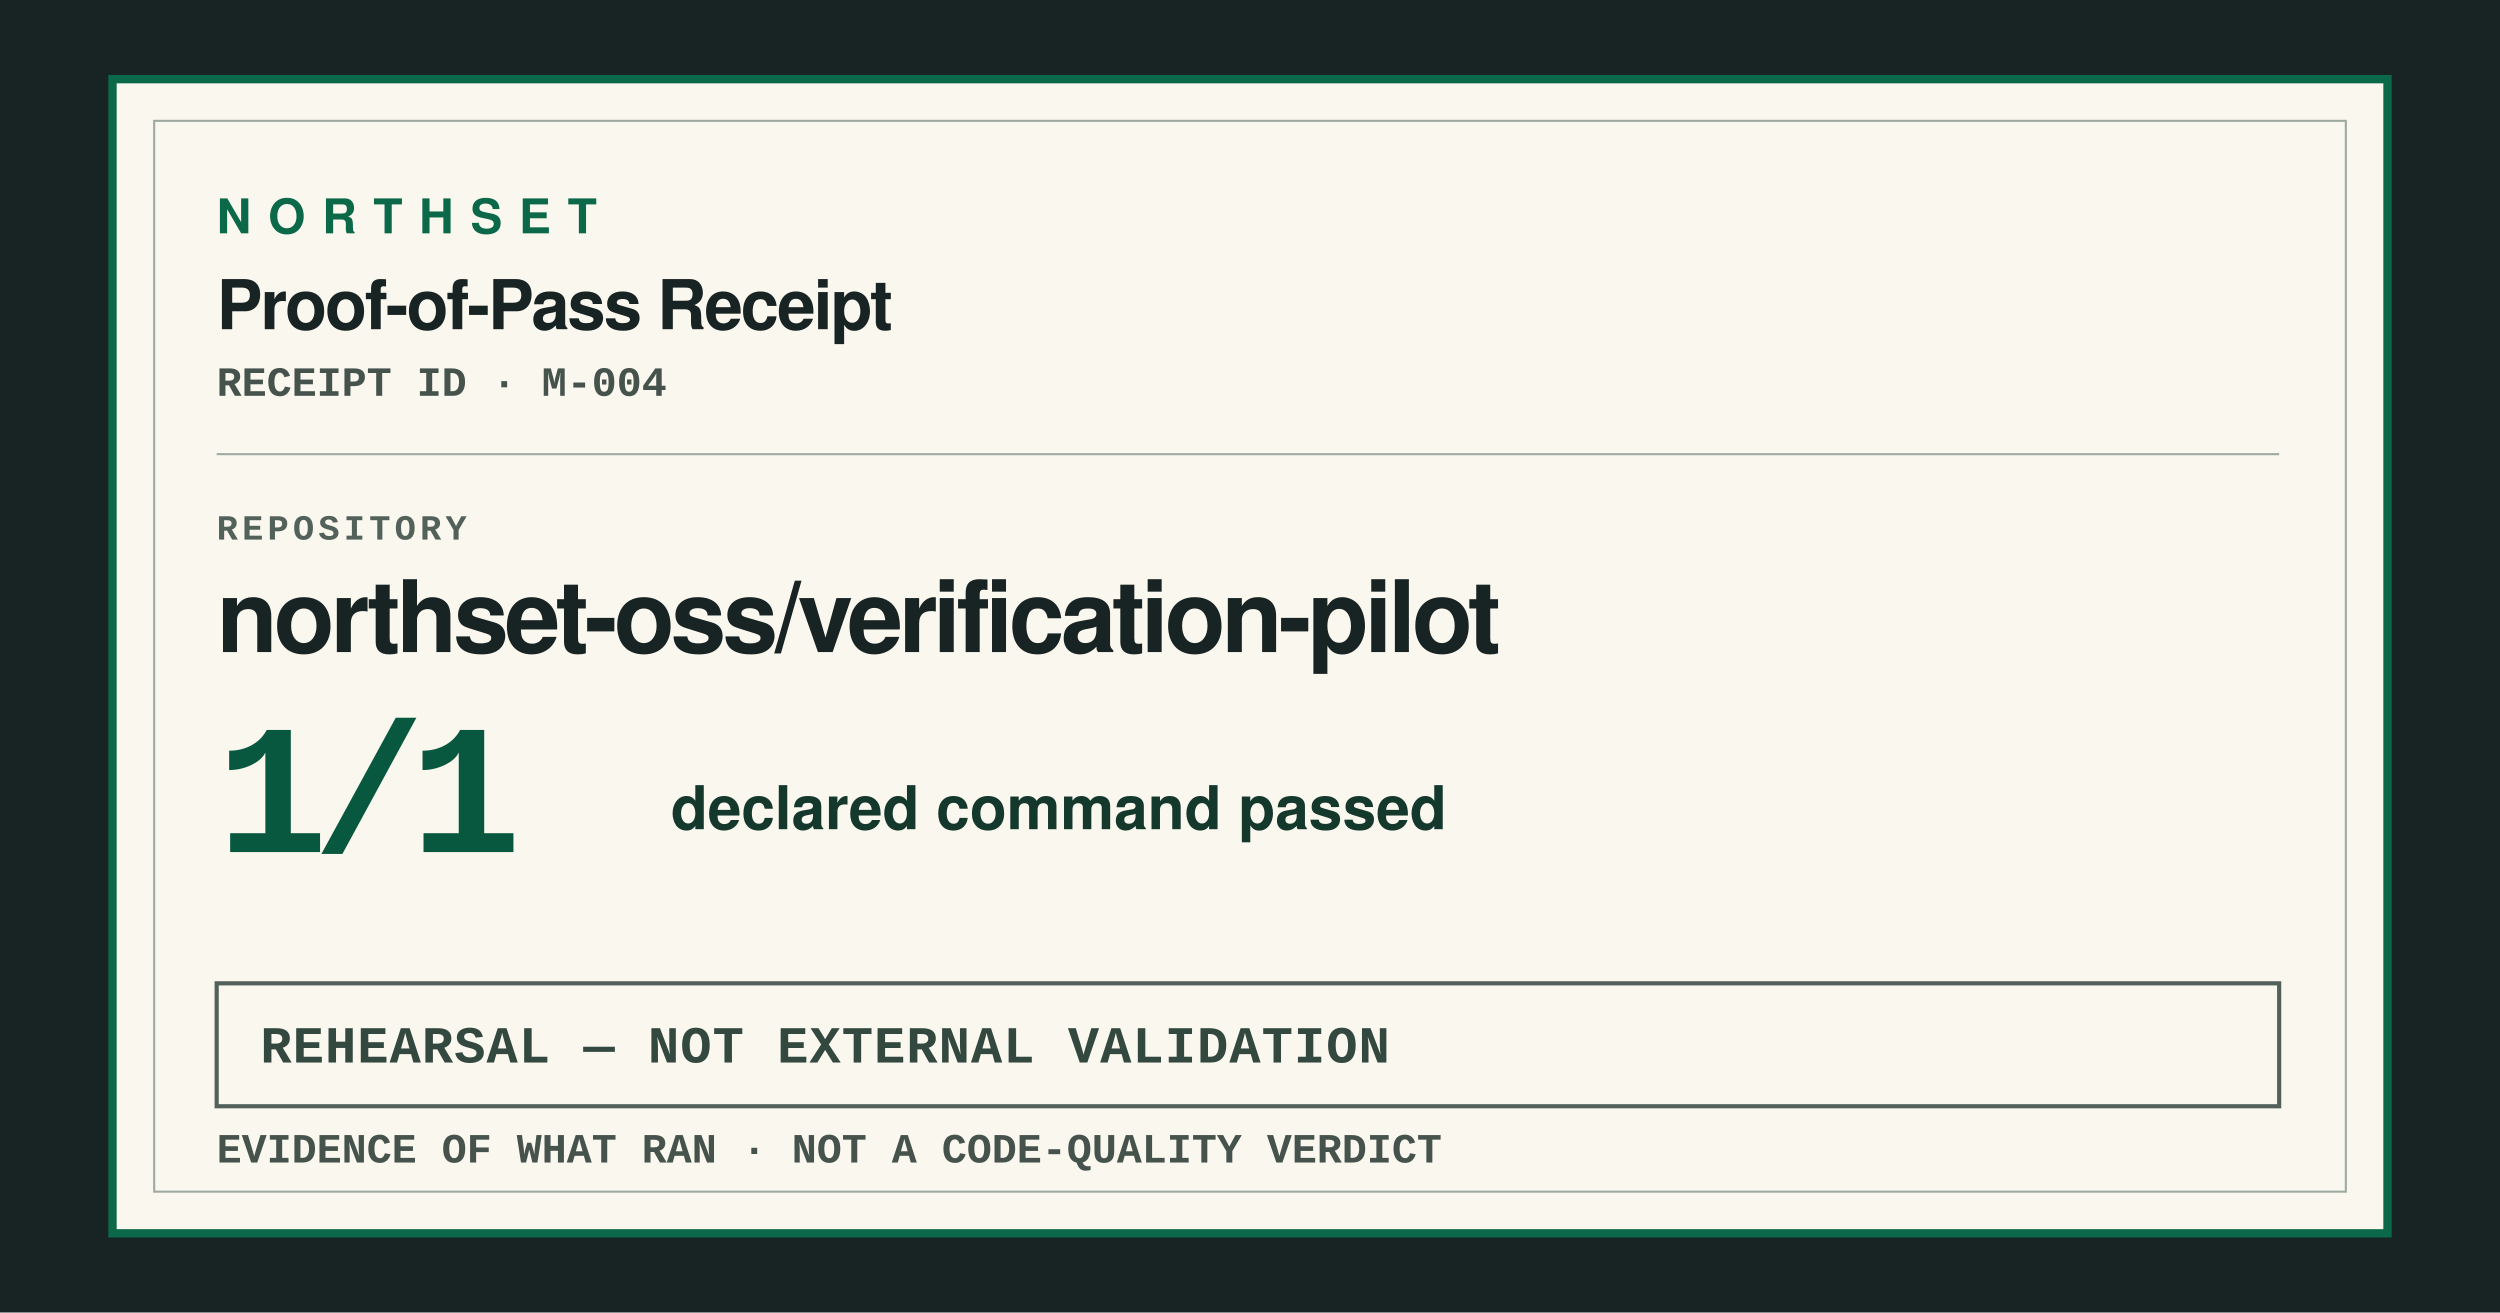
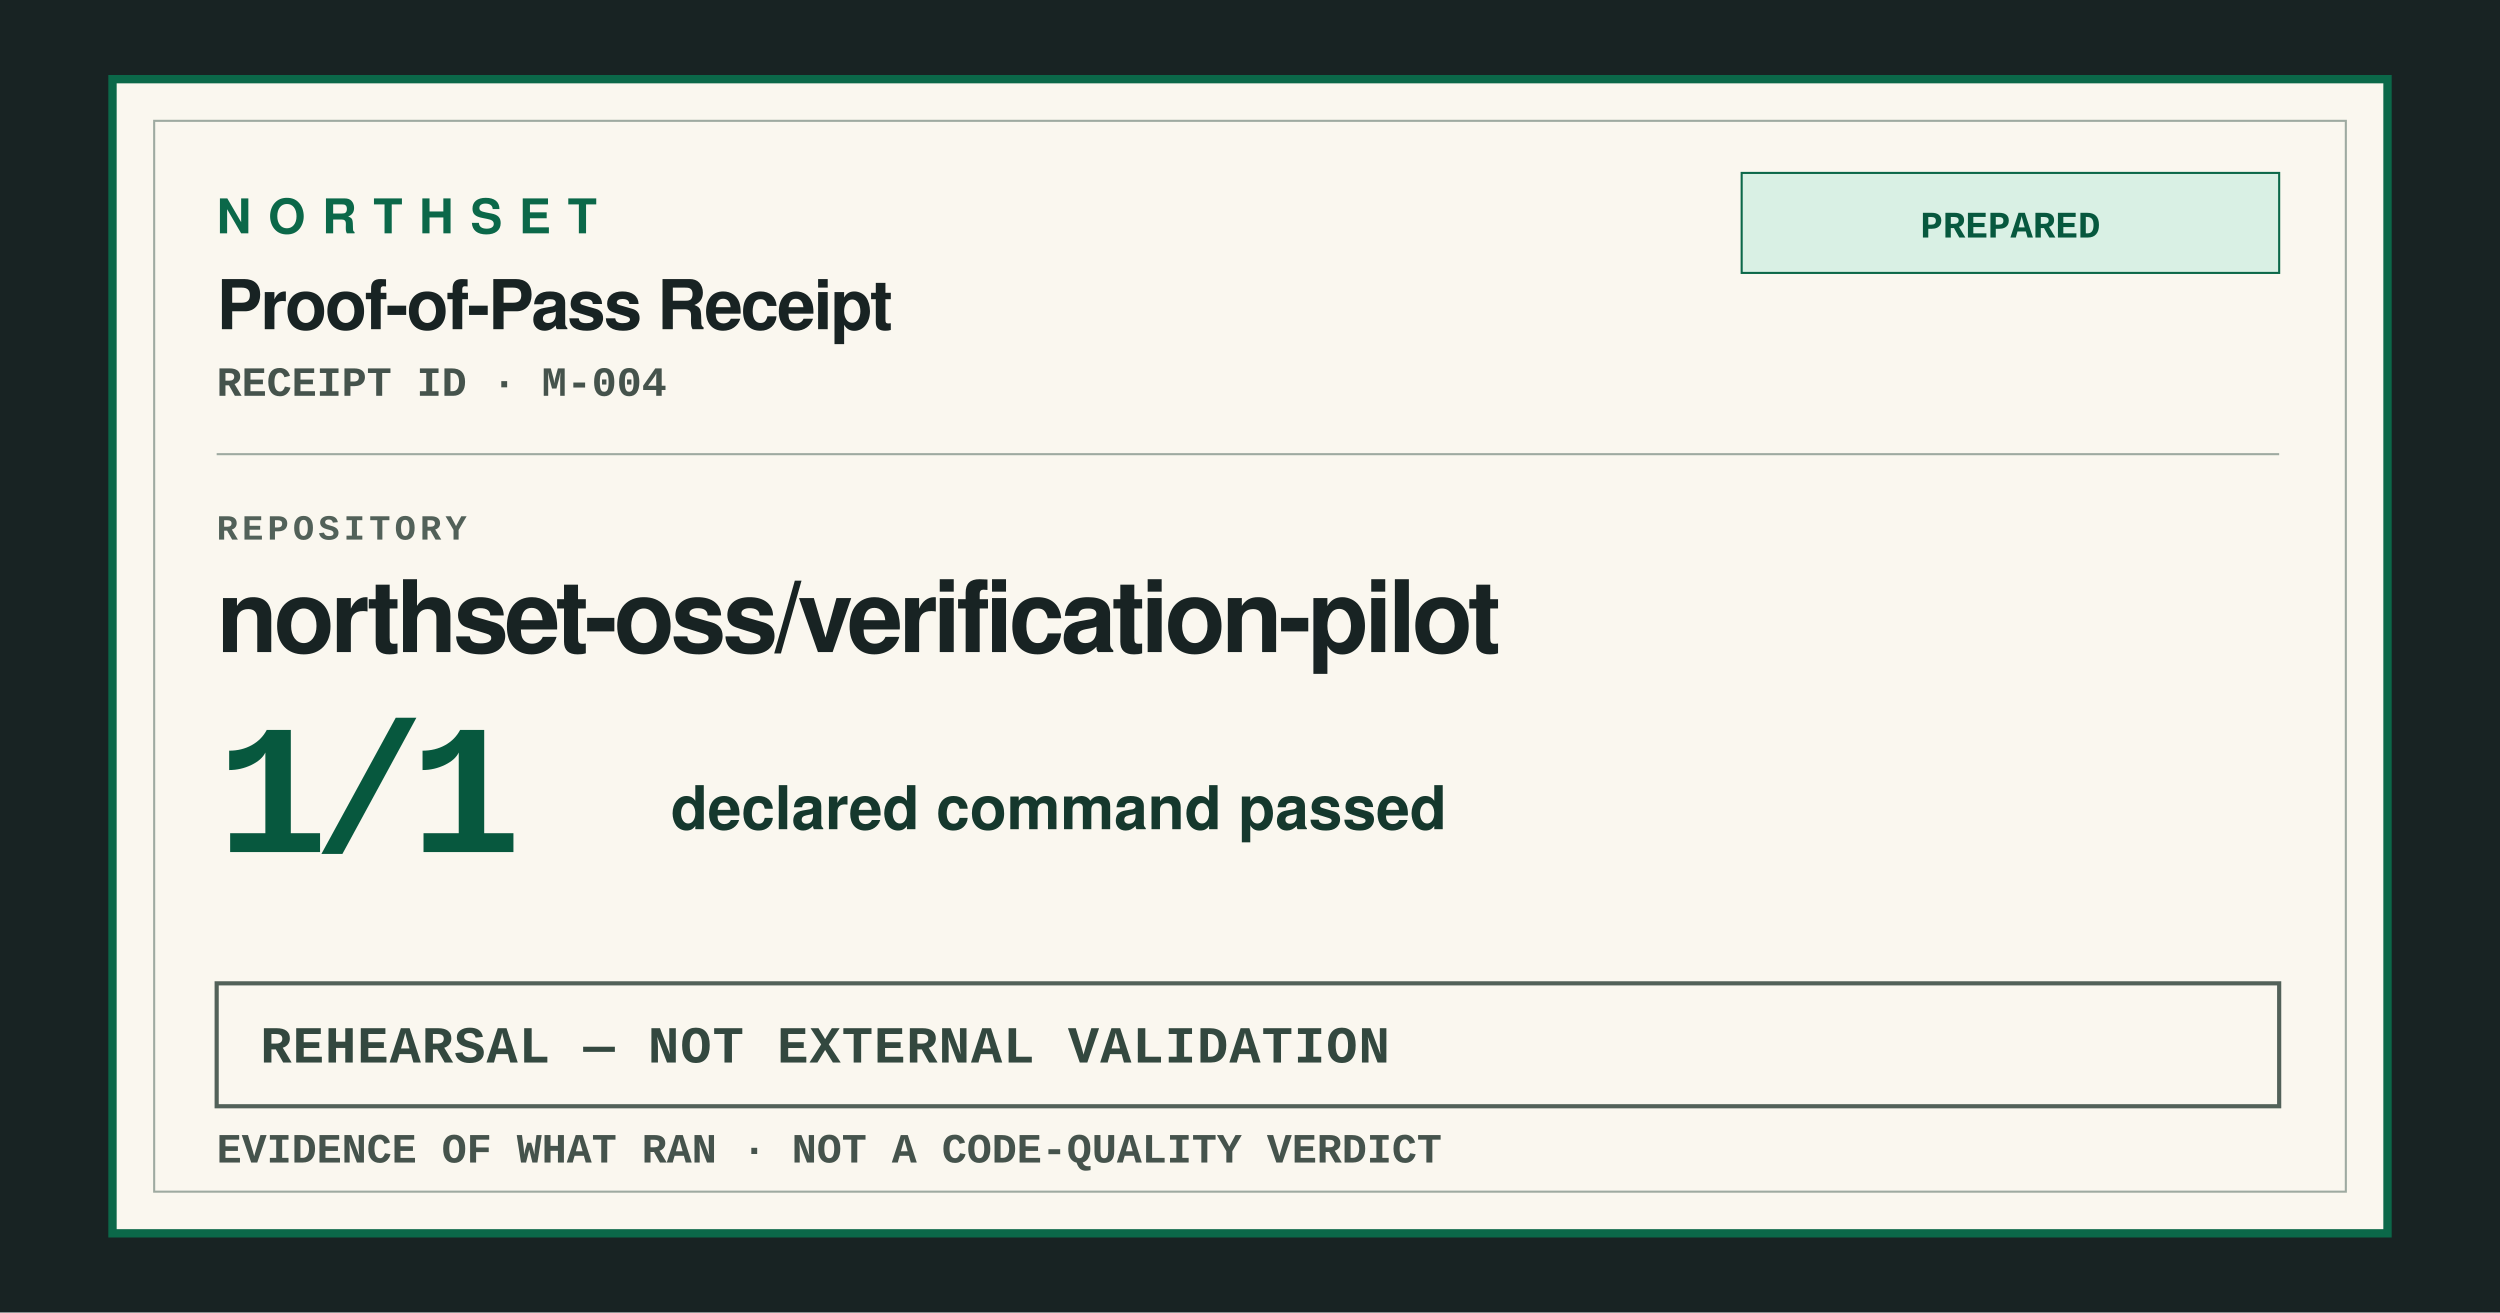
<svg xmlns="http://www.w3.org/2000/svg" width="1200" height="630" viewBox="0 0 1200 630" role="img" aria-labelledby="og-title og-description">
  <style>
    text { font-family:-apple-system,BlinkMacSystemFont,"Segoe UI",Helvetica,Arial,sans-serif; fill:#182323; }
    .mono { font-family:ui-monospace,SFMono-Regular,Menlo,Consolas,"Liberation Mono",monospace; }
    .brand { font-size:23px; font-weight:800; letter-spacing:8px; fill:#0b6849; }
    .receipt-label { font-size:33px; font-weight:760; letter-spacing:-1px; }
    .receipt-id { font-size:20px; font-weight:700; fill:#45534c; }
    .kicker { font-size:17px; font-weight:800; letter-spacing:2px; fill:#526159; }
    .repository { font-size:48px; font-weight:800; letter-spacing:-2px; }
    .score { font-size:89px; font-weight:850; letter-spacing:-7px; fill:#07583e; }
    .verdict { font-size:29px; font-weight:780; fill:#15382d; }
    .class-stamp { font-family:ui-monospace,SFMono-Regular,Menlo,Consolas,"Liberation Mono",monospace; font-weight:800; letter-spacing:.5px; fill:#33483f; }
    .chip { font-family:ui-monospace,SFMono-Regular,Menlo,Consolas,"Liberation Mono",monospace; font-size:18px; font-weight:850; fill:#07583e; }
  </style>
  <rect width="1200" height="630" fill="#182323" />
  <rect x="54" y="38" width="1092" height="554" fill="#faf7ef" stroke="#0b6849" stroke-width="4" />
  <rect x="74" y="58" width="1052" height="514" fill="none" stroke="#9eaaa1" />
  <text x="104" y="112" class="brand">NORTHSET</text>
  <text x="104" y="158" class="receipt-label">Proof-of-Pass Receipt</text>
  <text x="104" y="190" class="receipt-id mono">RECEIPT ID · M-004</text>
+   <rect x="836" y="83" width="258" height="48" fill="#d9f0e4" stroke="#0b6849" />
+   <text x="965" y="114" text-anchor="middle" class="chip">PREPARED</text>
  <line x1="104" y1="218" x2="1094" y2="218" stroke="#9eaaa1" />
  <text x="104" y="259" class="kicker mono">REPOSITORY</text>
  <text x="104" y="313" class="repository">northset-oss/verification-pilot</text>
  <text x="104" y="409" class="score mono">1/1</text>
  <text x="322" y="398" class="verdict">declared command passed</text>
  <rect x="104" y="472" width="990" height="59" fill="none" stroke="#526159" stroke-width="2" />
  <text x="125" y="510" class="class-stamp" font-size="25px">REHEARSAL — NOT EXTERNAL VALIDATION</text>
  <text x="104" y="558" class="receipt-id mono">EVIDENCE OF WHAT RAN · NOT A CODE-QUALITY VERDICT</text>
</svg>
